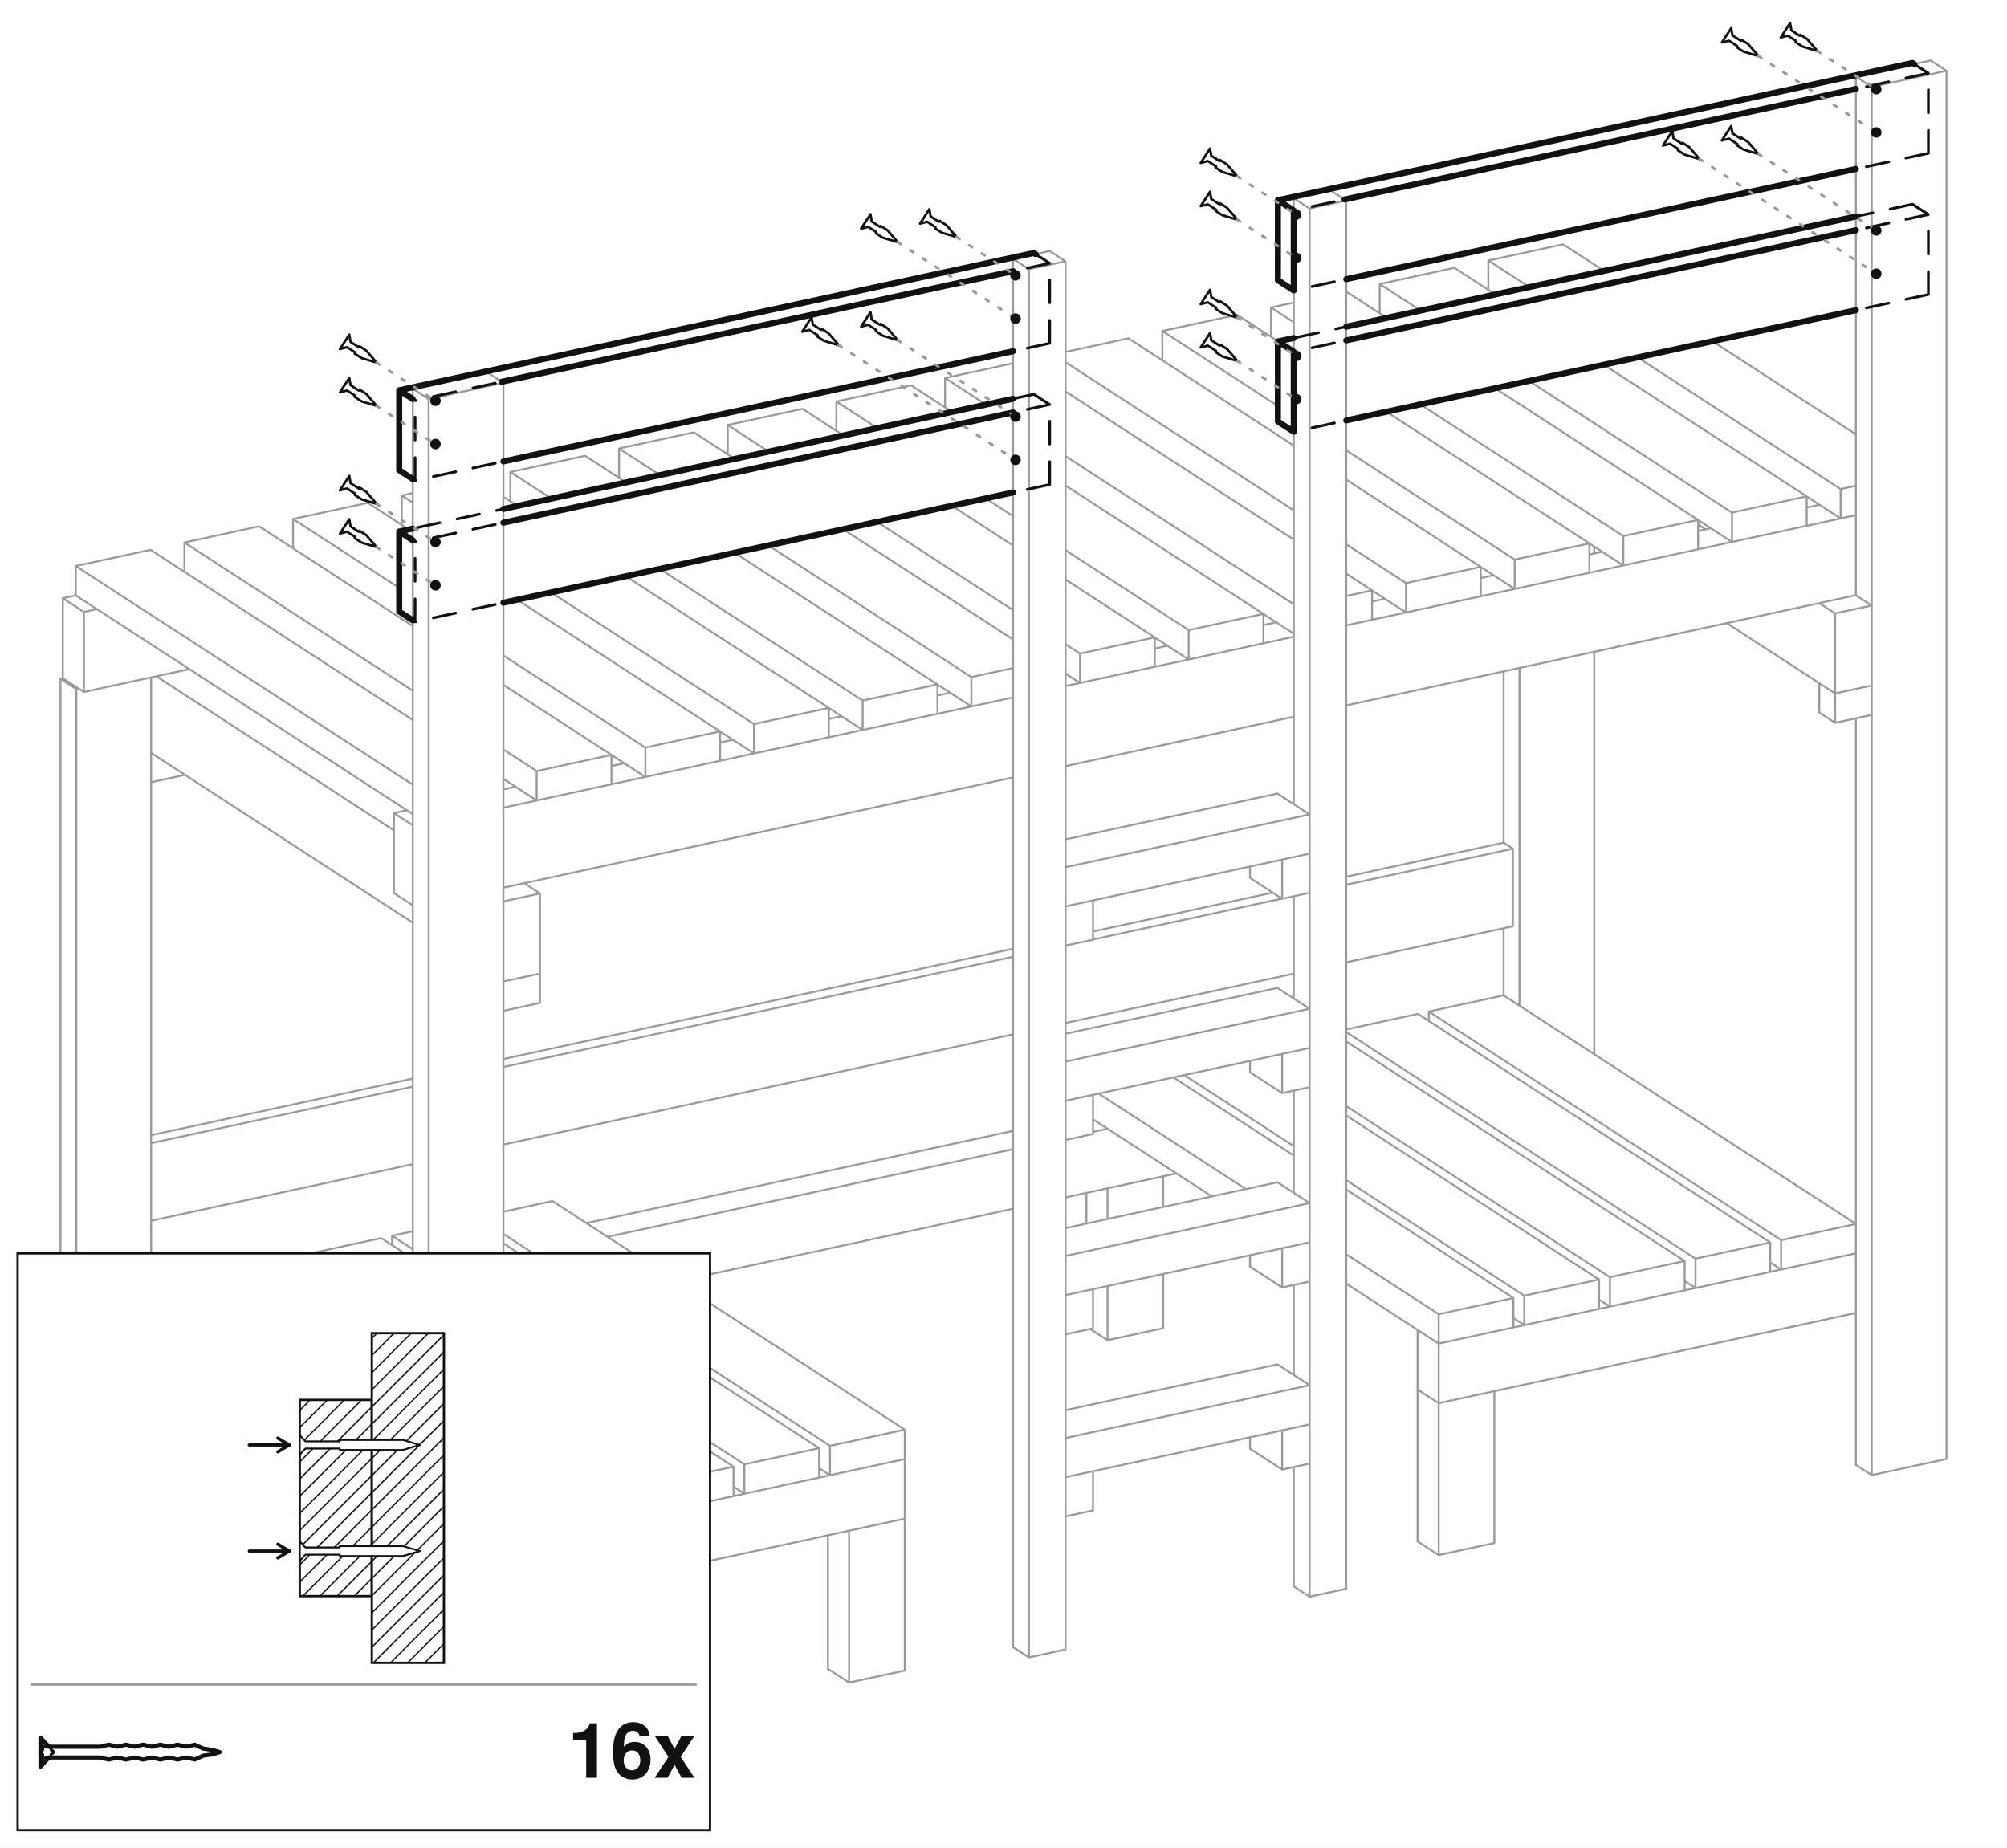
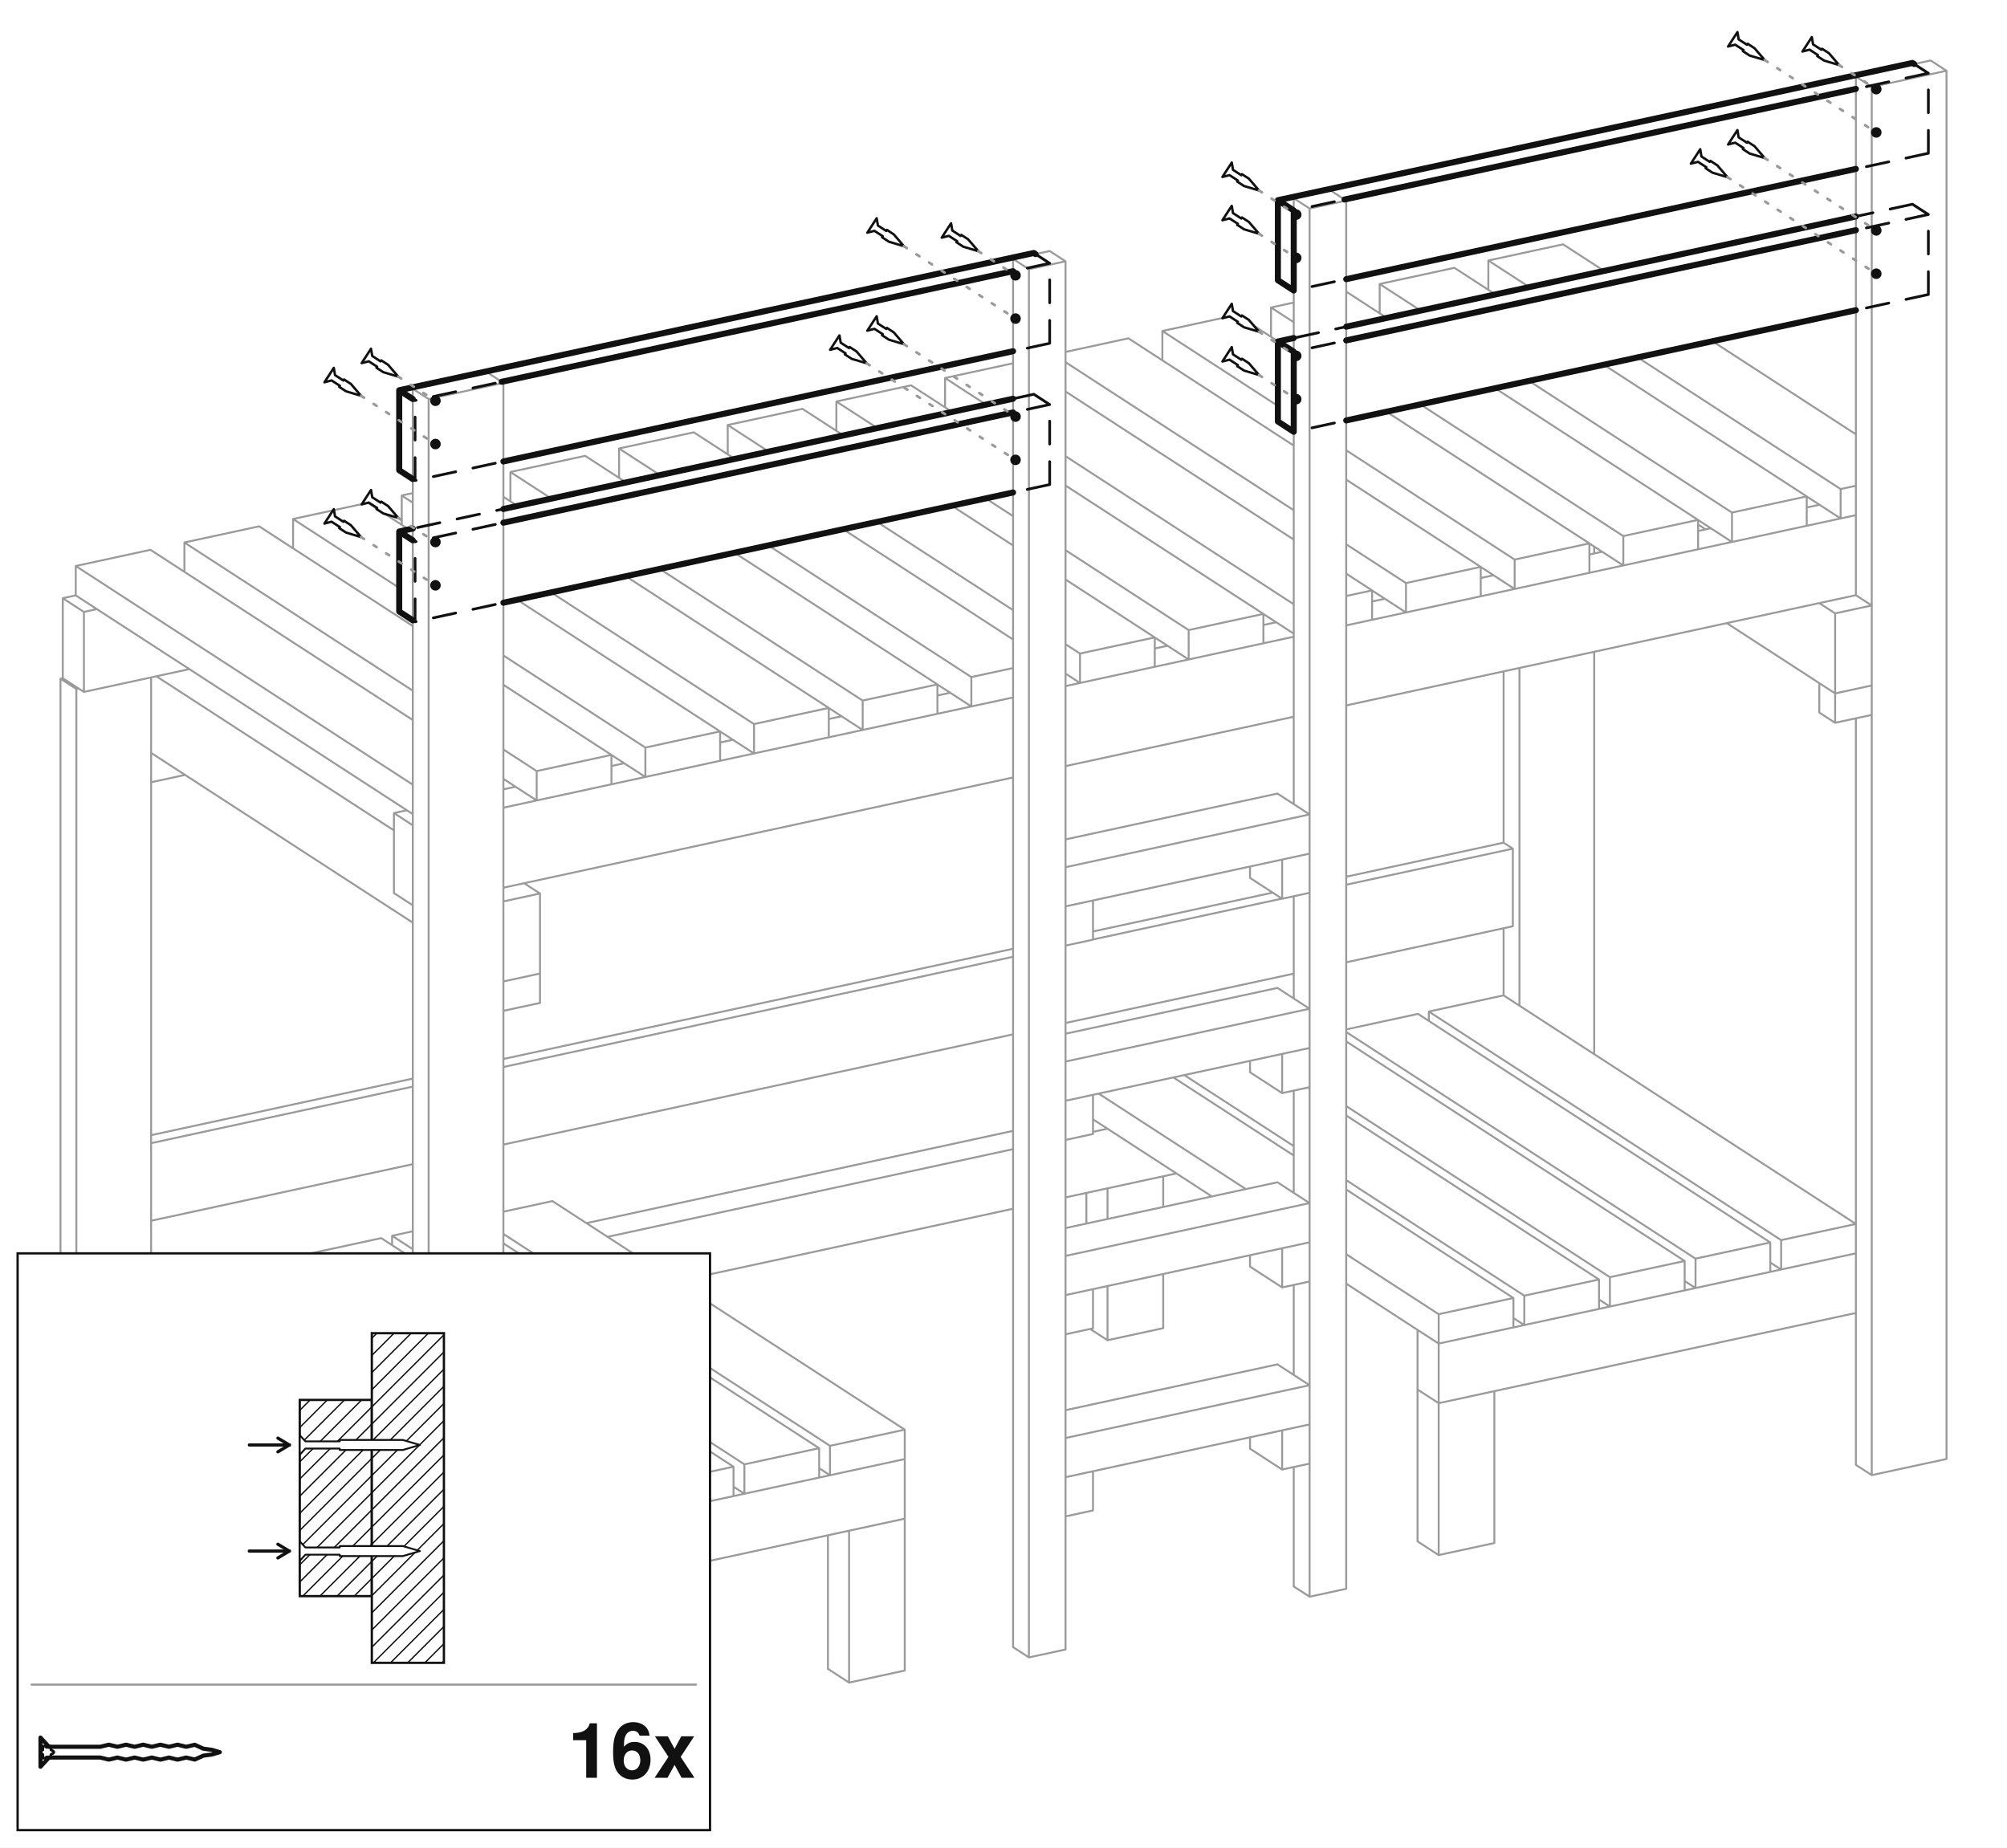
<svg xmlns="http://www.w3.org/2000/svg" viewBox="-1139.38 -919.23 2278.77 2098">
  <rect x="-1139.38" y="-919.23" width="2278.77" height="2098" fill="#ffffff" />
  <path d="M-967.82,592.05 L-961.82,595.94 M-961.82,663.63 L-961.82,595.94 M-967.82,659.73 L-961.82,663.63 M10.87,364.81 L-473.53,469.57 M196.35,413.14 L70.44,440.37 M10.87,453.25 L-371.29,535.91 M-883.59,646.71 L-961.82,663.63 M118.11,362.37 L101.61,365.94 M10.87,385.57 L-449.53,485.14 M-920.26,688.01 L-920.26,654.64 M-967.82,659.73 L-961.82,663.63 M-961.82,697 L-961.82,663.63 M-967.82,693.11 L-961.82,697 M-920.26,688.01 L-961.82,697 M-920.26,654.64 L-961.82,663.63 M670.7,277.72 L670.7,-179.16 M670.7,-290.79 L670.7,-298.63 M567.82,210.97 L567.82,134.75 M567.82,37.59 L567.82,-156.92 M585.82,222.65 L585.82,-160.81 M-967.82,832.19 L-967.82,-150.07 M-1070.7,838.87 L-1070.7,-148.58 M-1070.7,-148.58 L-1052.7,-136.91 M-1052.7,850.55 L-1052.7,-136.91 M-1070.7,838.87 L-1052.7,850.55 M-1068.1,-149.15 L-1070.7,-148.58 M-967.82,832.19 L-1052.7,850.55 M-1050.1,-137.47 L-1052.7,-136.91 M567.82,37.59 L578.32,44.4 M578.32,132.48 L578.32,44.4 M567.82,37.59 L389.13,76.23 M305.65,94.29 L101.61,138.42 M10.87,158.04 L-567.82,283.2 M-670.7,305.45 L-967.82,369.71 M578.32,132.48 L389.13,173.4 M329.56,186.28 L70.44,242.33 M10.87,255.21 L-567.82,380.37 M-670.7,402.62 L-967.82,466.88 M578.32,44.4 L389.13,85.32 M316.15,101.1 L101.61,147.5 M10.87,167.13 L-567.82,292.29 M-670.7,314.54 L-967.82,378.8 M-1068.1,-149.15 L-1068.1,-240.01 M-1068.1,-240.01 L-1044.1,-224.44 M-1044.1,-133.57 L-1044.1,-224.44 M-1068.1,-149.15 L-1044.1,-133.57 M-1053.37,-243.19 L-1068.1,-240.01 M-924.34,-159.47 L-1044.1,-133.57 M-1029.37,-227.62 L-1044.1,-224.44 M-688.7,958.77 L-688.7,914.27 M-688.7,914.27 L-670.7,925.94 M-670.7,970.45 L-670.7,925.94 M-688.7,958.77 L-670.7,970.45 M-686.1,913.7 L-688.7,914.27 M1052.7,-850.55 L1070.7,-838.87 M1070.7,737.35 L1070.7,-838.87 M967.82,744.02 L967.82,-103.61 M967.82,-243.43 L967.82,-832.19 M967.82,-832.19 L985.82,-820.51 M985.82,755.7 L985.82,-820.51 M967.82,744.02 L985.82,755.7 M1052.7,-850.55 L967.82,-832.19 M1070.7,737.35 L985.82,755.7 M1070.7,-838.87 L985.82,-820.51 M-585.82,-496.17 L-567.82,-484.49 M-567.82,1091.72 L-567.82,-484.49 M-670.7,1098.4 L-670.7,-477.81 M-670.7,-477.81 L-652.7,-466.13 M-652.7,1110.08 L-652.7,-466.13 M-670.7,1098.4 L-652.7,1110.08 M-585.82,-496.17 L-670.7,-477.81 M-567.82,1091.72 L-652.7,1110.08 M-567.82,-484.49 L-652.7,-466.13 M985.82,-107.51 L985.82,-140.88 M926.26,-110.19 L926.26,-143.57 M926.26,-143.57 L944.26,-131.89 M944.26,-98.52 L944.26,-131.89 M926.26,-110.19 L944.26,-98.52 M985.82,-107.51 L944.26,-98.52 M985.82,-140.88 L944.26,-131.89 M-967.82,-31.02 L-967.82,-64.4 M-929.24,-39.36 L-967.82,-31.02 M-526.26,219.53 L-526.26,186.15 M-567.82,228.52 L-567.82,195.14 M-526.26,219.53 L-567.82,228.52 M-526.26,186.15 L-567.82,195.14 M967.82,-243.43 L985.82,-231.75 M985.82,-140.88 L985.82,-231.75 M788.62,-323.74 L797.22,-318.16 M926.26,-234.44 L944.26,-222.76 M944.26,-131.89 L944.26,-222.76 M821.22,-211.72 L944.26,-131.89 M985.82,-140.88 L944.26,-131.89 M985.82,-231.75 L944.26,-222.76 M-544.26,83.6 L-526.26,95.28 M-526.26,186.15 L-526.26,95.28 M-961.82,-151.37 L-692.1,23.64 M-567.82,195.14 L-567.82,104.27 M-967.82,-64.4 L-670.7,128.39 M-526.26,186.15 L-567.82,195.14 M-526.26,95.28 L-567.82,104.27 M-692.1,94.82 L-692.1,3.95 M-692.1,3.95 L-670.7,17.84 M-692.1,94.82 L-670.7,108.7 M926.5,-346.12 L912,-342.98 M803.13,-319.43 L788.62,-316.3 M679.75,-292.75 L665.25,-289.61 M556.38,-266.07 L541.87,-262.93 M433,-239.38 L418.5,-236.25 M309.63,-212.7 L295.12,-209.56 M186.25,-186.02 L171.75,-182.88 M-60.5,-132.65 L-75,-129.51 M-183.87,-105.97 L-198.38,-102.83 M-307.25,-79.28 L-321.75,-76.15 M-430.62,-52.6 L-445.13,-49.46 M-554,-25.92 L-567.82,-22.93 M-677.37,0.77 L-692.1,3.95 M967.82,-243.43 L389.13,-118.27 M329.56,-105.39 L70.44,-49.34 M10.87,-36.46 L-567.82,88.7 M967.82,-334.29 L389.13,-209.13 M329.56,-196.25 L70.44,-140.21 M10.87,-127.32 L-567.82,-2.16 M470.11,658.45 L470.11,590.77 M470.11,590.77 L494.11,606.34 M494.11,674.02 L494.11,606.34 M470.11,658.45 L494.11,674.02 M967.82,571.57 L494.11,674.02 M967.82,503.88 L494.11,606.34 M-112.11,805.13 L-112.11,737.45 M-692.1,909.81 L-692.1,842.13 M-692.1,842.13 L-670.7,856.01 M-692.1,909.81 L-670.7,923.7 M-670.7,837.5 L-692.1,842.13 M-112.11,805.13 L-567.82,903.7 M-112.11,737.45 L-567.82,836.01 M181.33,588.84 L181.33,527.3 M181.33,451.22 L181.33,416.39 M94.11,470.08 L94.11,435.25 M118.11,602.52 L118.11,540.97 M118.11,464.89 L118.11,430.06 M98.42,589.74 L118.11,602.52 M181.33,588.84 L118.11,602.52 M181.33,416.39 L118.11,430.06 M557.33,832.8 L557.33,660.35 M470.11,830.91 L470.11,658.45 M470.11,658.45 L494.11,674.02 M494.11,846.48 L494.11,674.02 M470.11,830.91 L494.11,846.48 M557.33,832.8 L494.11,846.48 M557.33,660.35 L494.11,674.02 M-112.11,977.59 L-112.11,805.13 M-199.33,975.69 L-199.33,824 M-175.33,991.26 L-175.33,818.81 M-199.33,975.69 L-175.33,991.26 M-112.11,977.59 L-175.33,991.26 M-112.11,805.13 L-175.33,818.81 M311.06,629.92 L347.56,653.6 M347.56,698.11 L347.56,653.6 M70.44,758.05 L70.44,713.54 M311.06,629.92 L70.44,681.96 M347.56,698.11 L70.44,758.05 M347.56,653.6 L70.44,713.54 M311.06,423.16 L347.56,446.84 M347.56,491.35 L347.56,446.84 M70.44,551.28 L70.44,506.78 M311.06,423.16 L70.44,475.2 M347.56,491.35 L70.44,551.28 M347.56,446.84 L70.44,506.78 M311.06,202.49 L347.56,226.17 M347.56,270.68 L347.56,226.17 M70.44,330.61 L70.44,286.11 M311.06,202.49 L70.44,254.53 M347.56,270.68 L70.44,330.61 M347.56,226.17 L70.44,286.11 M311.06,-18.18 L347.56,5.5 M347.56,50.01 L347.56,5.5 M70.44,109.94 L70.44,65.44 M311.06,-18.18 L70.44,33.86 M347.56,50.01 L70.44,109.94 M347.56,5.5 L70.44,65.44 M371.13,-703.14 L389.13,-691.46 M389.13,884.75 L389.13,-691.46 M329.56,882.07 L329.56,746.51 M329.56,641.93 L329.56,539.74 M329.56,435.16 L329.56,319.08 M329.56,214.49 L329.56,98.41 M329.56,-6.18 L329.56,-694.15 M329.56,-694.15 L347.56,-682.47 M347.56,893.74 L347.56,-682.47 M329.56,882.07 L347.56,893.74 M371.13,-703.14 L329.56,-694.15 M389.13,884.75 L347.56,893.74 M389.13,-691.46 L347.56,-682.47 M52.44,-634.21 L70.44,-622.53 M70.44,953.68 L70.44,-622.53 M10.87,950.99 L10.87,-625.22 M10.87,-625.22 L28.87,-613.54 M28.87,962.67 L28.87,-613.54 M10.87,950.99 L28.87,962.67 M52.44,-634.21 L10.87,-625.22 M70.44,953.68 L28.87,962.67 M70.44,-622.53 L28.87,-613.54 M347.56,742.61 L347.56,698.11 M279.89,725.67 L279.89,712.75 M316.39,749.36 L316.39,704.85 M279.89,725.67 L316.39,749.36 M347.56,742.61 L316.39,749.36 M347.56,698.11 L316.39,704.85 M347.56,535.85 L347.56,491.35 M279.89,518.91 L279.89,505.98 M316.39,542.59 L316.39,498.09 M279.89,518.91 L316.39,542.59 M347.56,535.85 L316.39,542.59 M347.56,491.35 L316.39,498.09 M347.56,315.18 L347.56,270.68 M279.89,298.24 L279.89,285.31 M316.39,321.93 L316.39,277.42 M279.89,298.24 L316.39,321.93 M347.56,315.18 L316.39,321.93 M347.56,270.68 L316.39,277.42 M347.56,94.51 L347.56,50.01 M279.89,77.57 L279.89,64.64 M316.39,101.26 L316.39,56.75 M279.89,77.57 L316.39,101.26 M347.56,94.51 L316.39,101.26 M347.56,50.01 L316.39,56.75 M101.61,795.81 L101.61,751.3 M70.44,802.55 L70.44,758.05 M101.61,795.81 L70.44,802.55 M101.61,751.3 L70.44,758.05 M101.61,589.05 L101.61,544.54 M70.44,595.79 L70.44,551.28 M101.61,589.05 L70.44,595.79 M101.61,544.54 L70.44,551.28 M101.61,368.38 L101.61,323.87 M70.44,375.12 L70.44,330.61 M101.61,368.38 L70.44,375.12 M101.61,323.87 L70.44,330.61 M101.61,147.71 L101.61,103.2 M70.44,154.45 L70.44,109.94 M101.61,147.71 L70.44,154.45 M101.61,103.2 L70.44,109.94 M567.82,210.97 L967.82,470.5 M967.82,503.88 L967.82,470.5 M482.95,240 L482.95,229.32 M482.95,229.32 L882.95,488.86 M882.95,522.24 L882.95,488.86 M870.61,514.23 L882.95,522.24 M567.82,210.97 L482.95,229.32 M967.82,503.88 L882.95,522.24 M967.82,470.5 L882.95,488.86 M470.61,231.99 L870.61,491.53 M870.61,524.91 L870.61,491.53 M389.13,252.55 L785.74,509.88 M785.74,543.26 L785.74,509.88 M773.4,535.26 L785.74,543.26 M470.61,231.99 L389.13,249.62 M870.61,524.91 L785.74,543.26 M870.61,491.53 L785.74,509.88 M389.13,263.23 L773.4,512.55 M773.4,545.93 L773.4,512.55 M389.13,336.65 L688.53,530.91 M688.53,564.29 L688.53,530.91 M676.19,556.28 L688.53,564.29 M773.4,545.93 L688.53,564.29 M773.4,512.55 L688.53,530.91 M389.13,347.32 L676.19,533.58 M676.19,566.96 L676.19,533.58 M205.27,301.45 L329.56,382.1 M389.13,420.75 L591.32,551.93 M591.32,585.31 L591.32,551.93 M578.98,577.31 L591.32,585.31 M676.19,566.96 L591.32,585.31 M676.19,533.58 L591.32,551.93 M192.93,304.12 L329.56,392.77 M389.13,431.42 L578.98,554.6 M578.98,587.98 L578.98,554.6 M108.06,322.48 L275.19,430.92 M389.13,504.85 L494.11,572.96 M494.11,606.34 L494.11,572.96 M101.61,351.67 L236.61,439.26 M389.13,538.23 L494.11,606.34 M578.98,587.98 L494.11,606.34 M578.98,554.6 L494.11,572.96 M-900.95,528.64 L-670.7,678.04 M-567.82,744.78 L-500.95,788.17 M-500.95,821.55 L-500.95,788.17 M-967.82,558.67 L-670.7,751.46 M-967.82,592.05 L-670.7,784.84 M-900.95,528.64 L-967.82,543.1 M-500.95,821.55 L-567.82,836.01 M-500.95,788.17 L-567.82,802.63 M-803.74,507.61 L-670.7,593.94 M-567.82,660.68 L-403.74,767.15 M-403.74,800.52 L-403.74,767.15 M-888.61,536.64 L-888.61,525.97 M-888.61,525.97 L-670.7,667.36 M-567.82,734.11 L-488.61,785.5 M-488.61,818.88 L-488.61,785.5 M-500.95,810.87 L-488.61,818.88 M-803.74,507.61 L-888.61,525.97 M-403.74,800.52 L-488.61,818.88 M-403.74,767.15 L-488.61,785.5 M-706.53,486.59 L-670.7,509.84 M-567.82,576.58 L-306.53,746.12 M-306.53,779.5 L-306.53,746.12 M-791.4,515.62 L-791.4,504.94 M-791.4,504.94 L-670.7,583.26 M-567.82,650.01 L-391.4,764.48 M-391.4,797.86 L-391.4,764.48 M-403.74,789.85 L-391.4,797.86 M-706.53,486.59 L-791.4,504.94 M-306.53,779.5 L-391.4,797.86 M-306.53,746.12 L-391.4,764.48 M-567.82,492.48 L-209.32,725.1 M-209.32,758.47 L-209.32,725.1 M-694.19,494.59 L-694.19,483.92 M-694.19,483.92 L-670.7,499.16 M-567.82,565.91 L-294.19,743.45 M-294.19,776.83 L-294.19,743.45 M-306.53,768.82 L-294.19,776.83 M-670.7,478.84 L-694.19,483.92 M-209.32,758.47 L-294.19,776.83 M-209.32,725.1 L-294.19,743.45 M-512.11,444.54 L-112.11,704.07 M-112.11,737.45 L-112.11,704.07 M-567.82,481.81 L-196.98,722.43 M-196.98,755.81 L-196.98,722.43 M-209.32,747.8 L-196.98,755.81 M-512.11,444.54 L-567.82,456.59 M-112.11,737.45 L-196.98,755.81 M-112.11,704.07 L-196.98,722.43 M635.37,-641.81 L681.92,-611.62 M804.95,-531.79 L967.82,-426.11 M550.5,-590.15 L550.5,-623.46 M550.5,-623.46 L597.05,-593.26 M720.08,-513.43 L950.5,-363.92 M950.5,-330.55 L950.5,-363.92 M912,-355.53 L950.5,-330.55 M635.37,-641.81 L550.5,-623.46 M967.82,-334.29 L950.5,-330.55 M967.82,-367.67 L950.5,-363.92 M-475,-401.66 L-428.46,-371.46 M-305.43,-291.64 L-75,-142.13 M-75,-108.75 L-75,-142.13 M-559.87,-350 L-559.87,-383.31 M-559.87,-383.31 L-513.33,-353.11 M-390.3,-273.28 L-159.87,-123.77 M-159.87,-90.39 L-159.87,-123.77 M-198.38,-115.38 L-159.87,-90.39 M-475,-401.66 L-559.87,-383.31 M-75,-108.75 L-159.87,-90.39 M-75,-142.13 L-159.87,-123.77 M-567.82,-355.16 L-551.83,-344.78 M-428.8,-264.95 L-198.38,-115.44 M-198.38,-82.07 L-198.38,-115.44 M-683.25,-323.31 L-683.25,-356.62 M-683.25,-356.62 L-670.7,-348.48 M-513.67,-246.6 L-283.25,-97.09 M-283.25,-63.71 L-283.25,-97.09 M-321.75,-88.69 L-283.25,-63.71 M-670.7,-359.34 L-683.25,-356.62 M-198.38,-82.07 L-283.25,-63.71 M-198.38,-115.44 L-283.25,-97.09 M-721.75,-348.3 L-675.21,-318.1 M-552.18,-238.27 L-321.75,-88.76 M-321.75,-55.38 L-321.75,-88.76 M-806.62,-296.63 L-806.62,-329.94 M-806.62,-329.94 L-686.1,-251.74 M-567.82,-175 L-406.62,-70.41 M-406.62,-37.03 L-406.62,-70.41 M-445.13,-62.01 L-406.62,-37.03 M-721.75,-348.3 L-806.62,-329.94 M-321.75,-55.38 L-406.62,-37.03 M-321.75,-88.76 L-406.62,-70.41 M-845.13,-321.61 L-670.7,-208.43 M-567.82,-141.69 L-445.13,-62.08 M-445.13,-28.7 L-445.13,-62.08 M-930,-269.95 L-930,-303.26 M-930,-303.26 L-670.7,-135.01 M-567.82,-68.26 L-530,-43.72 M-530,-10.34 L-530,-43.72 M-567.82,-34.89 L-530,-10.34 M-845.13,-321.61 L-930,-303.26 M-445.13,-28.7 L-530,-10.34 M-445.13,-62.08 L-530,-43.72 M-968.5,-294.93 L-670.7,-101.7 M-1053.37,-243.19 L-1053.37,-276.57 M-1053.37,-276.57 L-670.7,-28.28 M-1053.37,-243.19 L-670.7,5.1 M-968.5,-294.93 L-1053.37,-276.57 M512,-615.13 L558.54,-584.93 M681.57,-505.1 L912,-355.6 M912,-322.22 L912,-355.6 M427.13,-563.46 L427.13,-596.78 M427.13,-596.78 L473.67,-566.58 M596.7,-486.75 L827.13,-337.24 M827.13,-303.86 L827.13,-337.24 M788.62,-328.85 L827.13,-303.86 M512,-615.13 L427.13,-596.78 M912,-322.22 L827.13,-303.86 M912,-355.6 L827.13,-337.24 M389.13,-588.12 L435.17,-558.25 M558.2,-478.42 L788.62,-328.91 M788.62,-295.53 L788.62,-328.91 M303.75,-536.78 L303.75,-570.09 M303.75,-570.09 L329.56,-553.35 M473.33,-460.07 L703.75,-310.56 M703.75,-277.18 L703.75,-310.56 M665.25,-302.16 L703.75,-277.18 M329.56,-575.67 L303.75,-570.09 M788.62,-295.53 L703.75,-277.18 M788.62,-328.91 L703.75,-310.56 M265.25,-561.76 L311.79,-531.56 M434.82,-451.74 L665.25,-302.23 M665.25,-268.85 L665.25,-302.23 M180.38,-510.1 L180.38,-543.41 M180.38,-543.41 L311.56,-458.29 M389.13,-407.96 L580.38,-283.87 M580.38,-250.49 L580.38,-283.87 M541.87,-275.48 L580.38,-250.49 M265.25,-561.76 L180.38,-543.41 M665.25,-268.85 L580.38,-250.49 M665.25,-302.23 L580.38,-283.87 M141.87,-535.08 L329.56,-413.3 M389.13,-374.65 L541.87,-275.55 M541.87,-242.17 L541.87,-275.55 M70.44,-508.01 L329.56,-339.88 M389.13,-301.23 L457,-257.19 M457,-223.81 L457,-257.19 M418.5,-248.79 L457,-223.81 M141.87,-535.08 L70.44,-519.63 M541.87,-242.17 L457,-223.81 M541.87,-275.55 L457,-257.19 M70.44,-474.7 L329.56,-306.57 M389.13,-267.92 L418.5,-248.86 M418.5,-215.48 L418.5,-248.86 M-66.37,-456.73 L-66.37,-490.04 M-66.37,-490.04 L-19.83,-459.84 M70.44,-401.28 L329.56,-233.14 M295.12,-222.11 L329.56,-199.76 M10.87,-506.75 L-66.37,-490.04 M418.5,-215.48 L389.13,-209.13 M418.5,-248.86 L389.13,-242.51 M-104.88,-481.71 L-58.33,-451.51 M70.44,-367.96 L295.12,-222.18 M295.12,-188.8 L295.12,-222.18 M-189.75,-430.05 L-189.75,-463.36 M-189.75,-463.36 L-143.2,-433.16 M-20.17,-353.33 L10.87,-333.19 M70.44,-294.54 L210.25,-203.82 M210.25,-170.44 L210.25,-203.82 M171.75,-195.43 L210.25,-170.44 M-104.88,-481.71 L-189.75,-463.36 M295.12,-188.8 L210.25,-170.44 M295.12,-222.18 L210.25,-203.82 M-228.25,-455.03 L-181.71,-424.83 M-58.68,-345 L10.87,-299.88 M70.44,-261.23 L171.75,-195.5 M171.75,-162.12 L171.75,-195.5 M-313.12,-403.36 L-313.12,-436.67 M-313.12,-436.67 L-266.58,-406.48 M-143.55,-326.65 L10.87,-226.46 M70.44,-187.81 L86.88,-177.14 M86.88,-143.76 L86.88,-177.14 M70.44,-154.43 L86.88,-143.76 M-228.25,-455.03 L-313.12,-436.67 M171.75,-162.12 L86.88,-143.76 M171.75,-195.5 L86.88,-177.14 M-351.63,-428.35 L-305.08,-398.15 M-182.05,-318.32 L10.87,-193.15 M-436.5,-376.68 L-436.5,-409.99 M-436.5,-409.99 L-389.95,-379.79 M-266.92,-299.96 L-36.5,-150.46 M-36.5,-117.08 L-36.5,-150.46 M-75,-142.06 L-36.5,-117.08 M-351.63,-428.35 L-436.5,-409.99 M10.87,-127.32 L-36.5,-117.08 M10.87,-160.7 L-36.5,-150.46" fill="none" stroke="#9a9a9a" stroke-width="2.2" stroke-linecap="round" stroke-linejoin="round" />
  <path d="M1032.1,-687.35 L1050.1,-675.67 M1050.1,-584.81 L1050.1,-675.67 M311.56,-440.65 L311.56,-531.52 M311.56,-531.52 L329.56,-519.84 M329.56,-428.97 L329.56,-519.84 M311.56,-440.65 L329.56,-428.97 M1032.1,-687.35 L311.56,-531.52 M1050.1,-584.81 L329.56,-428.97 M1050.1,-675.67 L329.56,-519.84 M1032.1,-847.75 L1050.1,-836.08 M1050.1,-745.21 L1050.1,-836.08 M311.56,-601.05 L311.56,-691.92 M311.56,-691.92 L329.56,-680.24 M329.56,-589.38 L329.56,-680.24 M311.56,-601.05 L329.56,-589.38 M1032.1,-847.75 L311.56,-691.92 M1050.1,-745.21 L329.56,-589.38 M1050.1,-836.08 L329.56,-680.24 M34.44,-471.58 L52.44,-459.9 M52.44,-369.04 L52.44,-459.9 M-686.1,-224.88 L-686.1,-315.74 M-686.1,-315.74 L-668.1,-304.06 M-668.1,-213.2 L-668.1,-304.06 M-686.1,-224.88 L-668.1,-213.2 M34.44,-471.58 L-686.1,-315.74 M52.44,-369.04 L-668.1,-213.2 M52.44,-459.9 L-668.1,-304.06 M34.44,-631.98 L52.44,-620.3 M52.44,-529.44 L52.44,-620.3 M-686.1,-385.28 L-686.1,-476.14 M-686.1,-476.14 L-668.1,-464.47 M-668.1,-373.6 L-668.1,-464.47 M-686.1,-385.28 L-668.1,-373.6 M34.44,-631.98 L-686.1,-476.14 M52.44,-529.44 L-668.1,-373.6 M52.44,-620.3 L-668.1,-464.47" fill="none" stroke="#111111" stroke-width="3.09" stroke-linecap="round" stroke-linejoin="round" stroke-dasharray="26 20" />
  <path d="M311.56,-440.65 L311.56,-531.52 M311.56,-531.52 L329.56,-519.84 M329.56,-428.97 L329.56,-519.84 M311.56,-440.65 L329.56,-428.97 M967.82,-673.45 L389.13,-548.29 M329.56,-535.41 L311.56,-531.52 M967.82,-567.01 L389.13,-441.86 M967.82,-657.88 L389.13,-532.72 M1032.1,-847.75 L1034.02,-846.51 M311.56,-601.05 L311.56,-691.92 M311.56,-691.92 L329.56,-680.24 M329.56,-589.38 L329.56,-680.24 M311.56,-601.05 L329.56,-589.38 M1032.1,-847.75 L311.56,-691.92 M967.82,-727.42 L389.13,-602.26 M967.82,-818.28 L387.21,-692.71 M-686.1,-224.88 L-686.1,-315.74 M-686.1,-315.74 L-670.7,-305.75 M-686.1,-224.88 L-670.7,-214.88 M10.87,-466.48 L-567.82,-341.32 M-670.7,-319.07 L-686.1,-315.74 M10.87,-360.04 L-567.82,-234.89 M10.87,-450.91 L-567.82,-325.75 M34.44,-631.98 L36.36,-630.73 M-686.1,-385.28 L-686.1,-476.14 M-686.1,-476.14 L-670.7,-466.15 M-686.1,-385.28 L-670.7,-375.29 M34.44,-631.98 L-686.1,-476.14 M10.87,-520.45 L-567.82,-395.29 M10.87,-611.31 L-569.75,-485.74" fill="none" stroke="#111111" stroke-width="6.87" stroke-linecap="round" stroke-linejoin="round" />
  <rect x="-1119.38" y="503.89" width="786.17" height="654.88" rx="0" fill="#ffffff" stroke="#111111" stroke-width="2.61" />
  <rect x="-799.04" y="670.29" width="81.84" height="222.78" rx="0" fill="#ffffff" stroke="#111111" stroke-width="2.61" />
  <path d="M-799.04,682.13 L-787.2,670.29 M-799.04,701.62 L-767.71,670.29 M-799.04,721.1 L-748.23,670.29 M-799.04,740.59 L-728.74,670.29 M-799.04,760.07 L-717.2,678.23 M-799.04,779.56 L-717.2,697.72 M-799.04,799.04 L-717.2,717.2 M-799.04,818.53 L-717.2,736.69 M-799.04,838.01 L-717.2,756.17 M-799.04,857.5 L-717.2,775.66 M-799.04,876.98 L-717.2,795.14 M-795.64,893.07 L-717.2,814.63 M-776.16,893.07 L-717.2,834.11 M-756.67,893.07 L-717.2,853.6 M-737.19,893.07 L-717.2,873.08 M-717.7,893.07 L-717.2,892.57" fill="none" stroke="#111111" stroke-width="1.51" />
  <rect x="-717.2" y="594.54" width="81.84" height="374.27" rx="0" fill="#ffffff" stroke="#111111" stroke-width="2.61" />
  <path d="M-717.2,600.29 L-711.45,594.54 M-717.2,619.78 L-691.97,594.54 M-717.2,639.26 L-672.48,594.54 M-717.2,658.75 L-653,594.54 M-717.2,678.23 L-635.37,596.4 M-717.2,697.72 L-635.37,615.88 M-717.2,717.2 L-635.37,635.37 M-717.2,736.69 L-635.37,654.85 M-717.2,756.17 L-635.37,674.34 M-717.2,775.66 L-635.37,693.82 M-717.2,795.14 L-635.37,713.31 M-717.2,814.63 L-635.37,732.79 M-717.2,834.11 L-635.37,752.28 M-717.2,853.6 L-635.37,771.76 M-717.2,873.08 L-635.37,791.25 M-717.2,892.57 L-635.37,810.73 M-717.2,912.05 L-635.37,830.22 M-717.2,931.54 L-635.37,849.7 M-717.2,951.03 L-635.37,869.19 M-715.51,968.81 L-635.37,888.67 M-696.02,968.81 L-635.37,908.16 M-676.54,968.81 L-635.37,927.64 M-657.05,968.81 L-635.37,947.13 M-637.57,968.81 L-635.37,966.61" fill="none" stroke="#111111" stroke-width="1.51" />
  <path d="M-799.04,853 L-792.61,846.01 L-753.62,846.01 L-753.62,847.6 L-681.97,847.6 L-662.64,841.92 L-681.97,836.24 L-753.62,836.24 L-753.62,837.83 L-792.61,837.83 L-799.04,830.84 Z" fill="#ffffff" stroke="#111111" stroke-width="2.09" stroke-linejoin="round" />
  <path d="M-856.33,841.92 L-810.92,841.92" fill="none" stroke="#111111" stroke-width="3.61" stroke-linecap="round" />
  <path d="M-810.92,841.92 L-823.87,834.13" fill="none" stroke="#111111" stroke-width="3.61" stroke-linecap="round" />
  <path d="M-810.92,841.92 L-823.87,849.71" fill="none" stroke="#111111" stroke-width="3.61" stroke-linecap="round" />
  <path d="M-799.04,732.52 L-792.61,725.53 L-753.62,725.53 L-753.62,727.12 L-681.97,727.12 L-662.64,721.44 L-681.97,715.75 L-753.62,715.75 L-753.62,717.35 L-792.61,717.35 L-799.04,710.36 Z" fill="#ffffff" stroke="#111111" stroke-width="2.09" stroke-linejoin="round" />
  <path d="M-856.33,721.44 L-810.92,721.44" fill="none" stroke="#111111" stroke-width="3.61" stroke-linecap="round" />
  <path d="M-810.92,721.44 L-823.87,713.64" fill="none" stroke="#111111" stroke-width="3.61" stroke-linecap="round" />
  <path d="M-810.92,721.44 L-823.87,729.23" fill="none" stroke="#111111" stroke-width="3.61" stroke-linecap="round" />
  <path d="M-1103.59,993.53 L-349.01,993.53" fill="none" stroke="#9a9a9a" stroke-width="2.4" stroke-linecap="round" />
  <svg x="-1103.59" y="1019.34" width="223.98" height="101.81" viewBox="0 0 264 120" preserveAspectRatio="xMidYMid meet">
    <g fill="none" stroke="#111" stroke-width="5.5" stroke-linecap="round" stroke-linejoin="round">
      <g transform="scale(4) translate(3 15)" stroke-width="1.38">
        <path d="M 0 -4.88 L 2.83 -1.8 L 19.98 -1.8 L 19.98 -1.8 L 22.86 -2.5 L 25.73 -1.8 L 28.61 -2.5 L 31.48 -1.8 L 34.36 -2.5 L 37.23 -1.8 L 40.11 -2.5 L 42.98 -1.8 L 45.86 -2.5 L 48.73 -1.8 L 51.61 -2.47 L 54.48 -1.17 L 57.36 -0.78 L 60 0 L 60 0 L 60 0 L 57.36 0.78 L 54.48 1.17 L 51.61 2.47 L 48.73 1.8 L 45.86 2.5 L 42.98 1.8 L 40.11 2.5 L 37.23 1.8 L 34.36 2.5 L 31.48 1.8 L 28.61 2.5 L 25.73 1.8 L 22.86 2.5 L 19.98 1.8 L 19.98 1.8 L 2.83 1.8 L 0 4.88 Z" />
        <path d="M 4.49 0 L 4.26 0.37 L 3.8 0.6 L 3.5 0.78 L 3.49 1.13 L 3.53 1.64 L 3.32 2.03 L 2.88 2.02 L 2.45 1.73 L 2.15 1.56 L 1.85 1.73 L 1.42 2.02 L 0.98 2.03 L 0.77 1.64 L 0.81 1.13 L 0.8 0.78 L 0.5 0.6 L 0.04 0.37 L -0.19 0 L 0.04 -0.37 L 0.5 -0.6 L 0.8 -0.78 L 0.81 -1.13 L 0.77 -1.64 L 0.98 -2.03 L 1.42 -2.02 L 1.85 -1.73 L 2.15 -1.56 L 2.45 -1.73 L 2.88 -2.02 L 3.32 -2.03 L 3.53 -1.64 L 3.49 -1.13 L 3.5 -0.78 L 3.8 -0.6 L 4.26 -0.37 Z" stroke-width="0.88" />
      </g>
    </g>
  </svg>
  <text x="-349.01" y="1099.34" font-family="Helvetica, Arial, sans-serif" font-size="87.27" font-weight="bold" text-anchor="end" fill="#111111">16x</text>
-   <path d="M882.53,-876.72 L890.63,-878.8 L900.08,-872.67 L899.31,-871.5 L907.1,-866.45 L924.08,-861.39 L912.54,-874.84 L904.76,-879.89 L904,-878.71 L894.55,-884.84 L893.15,-893.08 Z" fill="#ffffff" stroke="#111111" stroke-width="2.75" stroke-linejoin="round" />
-   <path d="M924.08,-861.39 L990.96,-818" fill="none" stroke="#9a9a9a" stroke-width="3.02" stroke-linecap="round" stroke-dasharray="4 13" />
+   <path d="M907.17,-860.74 L915.27,-862.82 L924.72,-856.69 L923.95,-855.51 L931.74,-850.46 L948.72,-845.4 L937.18,-858.85 L929.4,-863.9 L928.64,-862.73 L919.19,-868.86 L917.79,-877.1 Z" fill="#ffffff" stroke="#111111" stroke-width="2.75" stroke-linejoin="round" />
+   <path d="M948.72,-845.4 L990.96,-818" fill="none" stroke="#9a9a9a" stroke-width="3.02" stroke-linecap="round" stroke-dasharray="4 13" />
  <circle cx="990.96" cy="-818" r="5.98" fill="#111111" />
-   <path d="M815.65,-870.98 L823.75,-873.06 L833.2,-866.93 L832.43,-865.75 L840.22,-860.7 L857.2,-855.64 L845.66,-869.09 L837.88,-874.14 L837.12,-872.97 L827.67,-879.1 L826.27,-887.34 Z" fill="#ffffff" stroke="#111111" stroke-width="2.75" stroke-linejoin="round" />
-   <path d="M857.2,-855.64 L990.96,-768.86" fill="none" stroke="#9a9a9a" stroke-width="3.02" stroke-linecap="round" stroke-dasharray="4 13" />
+   <path d="M822.69,-866.41 L830.79,-868.49 L840.24,-862.36 L839.47,-861.18 L847.26,-856.13 L864.24,-851.08 L852.7,-864.52 L844.92,-869.57 L844.16,-868.4 L834.71,-874.53 L833.31,-882.77 Z" fill="#ffffff" stroke="#111111" stroke-width="2.75" stroke-linejoin="round" />
+   <path d="M864.24,-851.08 L990.96,-768.86" fill="none" stroke="#9a9a9a" stroke-width="3.02" stroke-linecap="round" stroke-dasharray="4 13" />
  <circle cx="990.96" cy="-768.86" r="5.98" fill="#111111" />
-   <path d="M223.92,-734.28 L232.02,-736.36 L241.46,-730.23 L240.7,-729.06 L248.49,-724 L265.47,-718.95 L253.93,-732.39 L246.15,-737.44 L245.38,-736.27 L235.93,-742.4 L234.54,-750.64 Z" fill="#ffffff" stroke="#111111" stroke-width="2.75" stroke-linejoin="round" />
-   <path d="M265.47,-718.95 L332.35,-675.55" fill="none" stroke="#9a9a9a" stroke-width="3.02" stroke-linecap="round" stroke-dasharray="4 13" />
+   <path d="M248.56,-718.29 L256.66,-720.37 L266.1,-714.24 L265.34,-713.07 L273.13,-708.02 L290.11,-702.96 L278.57,-716.41 L270.78,-721.46 L270.02,-720.28 L260.57,-726.41 L259.18,-734.65 Z" fill="#ffffff" stroke="#111111" stroke-width="2.75" stroke-linejoin="round" />
+   <path d="M290.11,-702.96 L332.35,-675.55" fill="none" stroke="#9a9a9a" stroke-width="3.02" stroke-linecap="round" stroke-dasharray="4 13" />
  <circle cx="332.35" cy="-675.55" r="5.98" fill="#111111" />
-   <path d="M815.65,-759.72 L823.75,-761.8 L833.2,-755.67 L832.43,-754.49 L840.22,-749.44 L857.2,-744.38 L845.66,-757.83 L837.88,-762.88 L837.12,-761.71 L827.67,-767.84 L826.27,-776.07 Z" fill="#ffffff" stroke="#111111" stroke-width="2.75" stroke-linejoin="round" />
-   <path d="M857.2,-744.38 L990.96,-657.59" fill="none" stroke="#9a9a9a" stroke-width="3.02" stroke-linecap="round" stroke-dasharray="4 13" />
+   <path d="M822.69,-755.15 L830.79,-757.23 L840.24,-751.1 L839.47,-749.92 L847.26,-744.87 L864.24,-739.81 L852.7,-753.26 L844.92,-758.31 L844.16,-757.14 L834.71,-763.27 L833.31,-771.51 Z" fill="#ffffff" stroke="#111111" stroke-width="2.75" stroke-linejoin="round" />
+   <path d="M864.24,-739.81 L990.96,-657.59" fill="none" stroke="#9a9a9a" stroke-width="3.02" stroke-linecap="round" stroke-dasharray="4 13" />
  <circle cx="990.96" cy="-657.59" r="5.98" fill="#111111" />
-   <path d="M223.92,-685.14 L232.02,-687.22 L241.46,-681.09 L240.7,-679.91 L248.49,-674.86 L265.47,-669.81 L253.93,-683.25 L246.15,-688.3 L245.38,-687.13 L235.93,-693.26 L234.54,-701.5 Z" fill="#ffffff" stroke="#111111" stroke-width="2.75" stroke-linejoin="round" />
-   <path d="M265.47,-669.81 L332.35,-626.41" fill="none" stroke="#9a9a9a" stroke-width="3.02" stroke-linecap="round" stroke-dasharray="4 13" />
+   <path d="M248.56,-669.15 L256.66,-671.23 L266.1,-665.1 L265.34,-663.93 L273.13,-658.88 L290.11,-653.82 L278.57,-667.27 L270.78,-672.32 L270.02,-671.14 L260.57,-677.27 L259.18,-685.51 Z" fill="#ffffff" stroke="#111111" stroke-width="2.75" stroke-linejoin="round" />
+   <path d="M290.11,-653.82 L332.35,-626.41" fill="none" stroke="#9a9a9a" stroke-width="3.02" stroke-linecap="round" stroke-dasharray="4 13" />
  <circle cx="332.35" cy="-626.41" r="5.98" fill="#111111" />
-   <path d="M748.78,-753.97 L756.87,-756.05 L766.32,-749.92 L765.56,-748.74 L773.34,-743.69 L790.32,-738.63 L778.78,-752.08 L771,-757.13 L770.24,-755.96 L760.79,-762.09 L759.39,-770.33 Z" fill="#ffffff" stroke="#111111" stroke-width="2.75" stroke-linejoin="round" />
-   <path d="M790.32,-738.63 L990.96,-608.45" fill="none" stroke="#9a9a9a" stroke-width="3.02" stroke-linecap="round" stroke-dasharray="4 13" />
+   <path d="M780.45,-733.41 L788.55,-735.49 L798,-729.36 L797.23,-728.19 L805.02,-723.14 L822,-718.08 L810.46,-731.53 L802.68,-736.58 L801.92,-735.4 L792.47,-741.53 L791.07,-749.77 Z" fill="#ffffff" stroke="#111111" stroke-width="2.75" stroke-linejoin="round" />
+   <path d="M822,-718.08 L990.96,-608.45" fill="none" stroke="#9a9a9a" stroke-width="3.02" stroke-linecap="round" stroke-dasharray="4 13" />
  <circle cx="990.96" cy="-608.45" r="5.98" fill="#111111" />
-   <path d="M-94.78,-665.35 L-86.68,-667.43 L-77.23,-661.3 L-78,-660.13 L-70.21,-655.08 L-53.23,-650.02 L-64.77,-663.47 L-72.55,-668.52 L-73.31,-667.34 L-82.76,-673.47 L-84.16,-681.71 Z" fill="#ffffff" stroke="#111111" stroke-width="2.75" stroke-linejoin="round" />
-   <path d="M-53.23,-650.02 L13.65,-606.62" fill="none" stroke="#9a9a9a" stroke-width="3.02" stroke-linecap="round" stroke-dasharray="4 13" />
+   <path d="M-70.14,-649.37 L-62.04,-651.45 L-52.59,-645.31 L-53.36,-644.14 L-45.57,-639.09 L-28.59,-634.03 L-40.13,-647.48 L-47.91,-652.53 L-48.67,-651.35 L-58.12,-657.49 L-59.52,-665.72 Z" fill="#ffffff" stroke="#111111" stroke-width="2.75" stroke-linejoin="round" />
+   <path d="M-28.59,-634.03 L13.65,-606.62" fill="none" stroke="#9a9a9a" stroke-width="3.02" stroke-linecap="round" stroke-dasharray="4 13" />
  <circle cx="13.65" cy="-606.62" r="5.98" fill="#111111" />
-   <path d="M-161.65,-659.61 L-153.56,-661.69 L-144.11,-655.56 L-144.87,-654.38 L-137.09,-649.33 L-120.11,-644.27 L-131.65,-657.72 L-139.43,-662.77 L-140.19,-661.6 L-149.64,-667.73 L-151.04,-675.96 Z" fill="#ffffff" stroke="#111111" stroke-width="2.75" stroke-linejoin="round" />
-   <path d="M-120.11,-644.27 L13.65,-557.48" fill="none" stroke="#9a9a9a" stroke-width="3.02" stroke-linecap="round" stroke-dasharray="4 13" />
+   <path d="M-154.61,-655.04 L-146.52,-657.12 L-137.07,-650.99 L-137.84,-649.81 L-130.05,-644.76 L-113.07,-639.7 L-124.61,-653.15 L-132.39,-658.2 L-133.15,-657.03 L-142.6,-663.16 L-144,-671.4 Z" fill="#ffffff" stroke="#111111" stroke-width="2.75" stroke-linejoin="round" />
+   <path d="M-113.07,-639.7 L13.65,-557.48" fill="none" stroke="#9a9a9a" stroke-width="3.02" stroke-linecap="round" stroke-dasharray="4 13" />
  <circle cx="13.65" cy="-557.48" r="5.98" fill="#111111" />
-   <path d="M223.92,-573.88 L232.02,-575.96 L241.46,-569.83 L240.7,-568.65 L248.49,-563.6 L265.47,-558.54 L253.93,-571.99 L246.15,-577.04 L245.38,-575.87 L235.93,-582 L234.54,-590.24 Z" fill="#ffffff" stroke="#111111" stroke-width="2.75" stroke-linejoin="round" />
-   <path d="M265.47,-558.54 L332.35,-515.15" fill="none" stroke="#9a9a9a" stroke-width="3.02" stroke-linecap="round" stroke-dasharray="4 13" />
+   <path d="M248.56,-557.89 L256.66,-559.97 L266.1,-553.84 L265.34,-552.67 L273.13,-547.61 L290.11,-542.56 L278.57,-556 L270.78,-561.05 L270.02,-559.88 L260.57,-566.01 L259.18,-574.25 Z" fill="#ffffff" stroke="#111111" stroke-width="2.75" stroke-linejoin="round" />
+   <path d="M290.11,-542.56 L332.35,-515.15" fill="none" stroke="#9a9a9a" stroke-width="3.02" stroke-linecap="round" stroke-dasharray="4 13" />
  <circle cx="332.35" cy="-515.15" r="5.98" fill="#111111" />
-   <path d="M223.92,-524.74 L232.02,-526.82 L241.46,-520.69 L240.7,-519.51 L248.49,-514.46 L265.47,-509.4 L253.93,-522.85 L246.15,-527.9 L245.38,-526.73 L235.93,-532.86 L234.54,-541.1 Z" fill="#ffffff" stroke="#111111" stroke-width="2.75" stroke-linejoin="round" />
-   <path d="M265.47,-509.4 L332.35,-466.01" fill="none" stroke="#9a9a9a" stroke-width="3.02" stroke-linecap="round" stroke-dasharray="4 13" />
+   <path d="M248.56,-508.75 L256.66,-510.83 L266.1,-504.7 L265.34,-503.52 L273.13,-498.47 L290.11,-493.41 L278.57,-506.86 L270.78,-511.91 L270.02,-510.74 L260.57,-516.87 L259.18,-525.11 Z" fill="#ffffff" stroke="#111111" stroke-width="2.75" stroke-linejoin="round" />
+   <path d="M290.11,-493.41 L332.35,-466.01" fill="none" stroke="#9a9a9a" stroke-width="3.02" stroke-linecap="round" stroke-dasharray="4 13" />
  <circle cx="332.35" cy="-466.01" r="5.98" fill="#111111" />
-   <path d="M-753.39,-522.91 L-745.29,-524.99 L-735.85,-518.86 L-736.61,-517.68 L-728.82,-512.63 L-711.84,-507.57 L-723.38,-521.02 L-731.16,-526.07 L-731.93,-524.9 L-741.37,-531.03 L-742.77,-539.27 Z" fill="#ffffff" stroke="#111111" stroke-width="2.75" stroke-linejoin="round" />
-   <path d="M-711.84,-507.57 L-644.96,-464.18" fill="none" stroke="#9a9a9a" stroke-width="3.02" stroke-linecap="round" stroke-dasharray="4 13" />
+   <path d="M-728.75,-506.92 L-720.65,-509 L-711.21,-502.87 L-711.97,-501.7 L-704.18,-496.65 L-687.2,-491.59 L-698.74,-505.03 L-706.52,-510.09 L-707.29,-508.91 L-716.73,-515.04 L-718.13,-523.28 Z" fill="#ffffff" stroke="#111111" stroke-width="2.75" stroke-linejoin="round" />
+   <path d="M-687.2,-491.59 L-644.96,-464.18" fill="none" stroke="#9a9a9a" stroke-width="3.02" stroke-linecap="round" stroke-dasharray="4 13" />
  <circle cx="-644.96" cy="-464.18" r="5.98" fill="#111111" />
-   <path d="M-161.65,-548.34 L-153.56,-550.42 L-144.11,-544.29 L-144.87,-543.12 L-137.09,-538.07 L-120.11,-533.01 L-131.65,-546.46 L-139.43,-551.51 L-140.19,-550.33 L-149.64,-556.46 L-151.04,-564.7 Z" fill="#ffffff" stroke="#111111" stroke-width="2.75" stroke-linejoin="round" />
-   <path d="M-120.11,-533.01 L13.65,-446.22" fill="none" stroke="#9a9a9a" stroke-width="3.02" stroke-linecap="round" stroke-dasharray="4 13" />
+   <path d="M-154.61,-543.78 L-146.52,-545.86 L-137.07,-539.73 L-137.84,-538.55 L-130.05,-533.5 L-113.07,-528.44 L-124.61,-541.89 L-132.39,-546.94 L-133.15,-545.77 L-142.6,-551.9 L-144,-560.13 Z" fill="#ffffff" stroke="#111111" stroke-width="2.75" stroke-linejoin="round" />
+   <path d="M-113.07,-528.44 L13.65,-446.22" fill="none" stroke="#9a9a9a" stroke-width="3.02" stroke-linecap="round" stroke-dasharray="4 13" />
  <circle cx="13.65" cy="-446.22" r="5.98" fill="#111111" />
-   <path d="M-753.39,-473.77 L-745.29,-475.85 L-735.85,-469.72 L-736.61,-468.54 L-728.82,-463.49 L-711.84,-458.43 L-723.38,-471.88 L-731.16,-476.93 L-731.93,-475.76 L-741.37,-481.89 L-742.77,-490.13 Z" fill="#ffffff" stroke="#111111" stroke-width="2.75" stroke-linejoin="round" />
-   <path d="M-711.84,-458.43 L-644.96,-415.04" fill="none" stroke="#9a9a9a" stroke-width="3.02" stroke-linecap="round" stroke-dasharray="4 13" />
+   <path d="M-770.99,-485.19 L-762.89,-487.27 L-753.45,-481.14 L-754.21,-479.96 L-746.42,-474.91 L-729.44,-469.85 L-740.98,-483.3 L-748.76,-488.35 L-749.53,-487.18 L-758.97,-493.31 L-760.37,-501.55 Z" fill="#ffffff" stroke="#111111" stroke-width="2.75" stroke-linejoin="round" />
+   <path d="M-729.44,-469.85 L-644.96,-415.04" fill="none" stroke="#9a9a9a" stroke-width="3.02" stroke-linecap="round" stroke-dasharray="4 13" />
  <circle cx="-644.96" cy="-415.04" r="5.98" fill="#111111" />
-   <path d="M-228.53,-542.6 L-220.44,-544.68 L-210.99,-538.55 L-211.75,-537.37 L-203.97,-532.32 L-186.99,-527.26 L-198.53,-540.71 L-206.31,-545.76 L-207.07,-544.59 L-216.52,-550.72 L-217.92,-558.96 Z" fill="#ffffff" stroke="#111111" stroke-width="2.75" stroke-linejoin="round" />
-   <path d="M-186.99,-527.26 L13.65,-397.08" fill="none" stroke="#9a9a9a" stroke-width="3.02" stroke-linecap="round" stroke-dasharray="4 13" />
+   <path d="M-196.85,-522.04 L-188.76,-524.12 L-179.31,-517.99 L-180.07,-516.82 L-172.29,-511.77 L-155.31,-506.71 L-166.85,-520.16 L-174.63,-525.21 L-175.39,-524.03 L-184.84,-530.16 L-186.24,-538.4 Z" fill="#ffffff" stroke="#111111" stroke-width="2.75" stroke-linejoin="round" />
+   <path d="M-155.31,-506.71 L13.65,-397.08" fill="none" stroke="#9a9a9a" stroke-width="3.02" stroke-linecap="round" stroke-dasharray="4 13" />
  <circle cx="13.65" cy="-397.08" r="5.98" fill="#111111" />
-   <path d="M-753.39,-362.51 L-745.29,-364.59 L-735.85,-358.46 L-736.61,-357.28 L-728.82,-352.23 L-711.84,-347.17 L-723.38,-360.62 L-731.16,-365.67 L-731.93,-364.5 L-741.37,-370.63 L-742.77,-378.86 Z" fill="#ffffff" stroke="#111111" stroke-width="2.75" stroke-linejoin="round" />
-   <path d="M-711.84,-347.17 L-644.96,-303.78" fill="none" stroke="#9a9a9a" stroke-width="3.02" stroke-linecap="round" stroke-dasharray="4 13" />
+   <path d="M-728.75,-346.52 L-720.65,-348.6 L-711.21,-342.47 L-711.97,-341.29 L-704.18,-336.24 L-687.2,-331.18 L-698.74,-344.63 L-706.52,-349.68 L-707.29,-348.51 L-716.73,-354.64 L-718.13,-362.88 Z" fill="#ffffff" stroke="#111111" stroke-width="2.75" stroke-linejoin="round" />
+   <path d="M-687.2,-331.18 L-644.96,-303.78" fill="none" stroke="#9a9a9a" stroke-width="3.02" stroke-linecap="round" stroke-dasharray="4 13" />
  <circle cx="-644.96" cy="-303.78" r="5.98" fill="#111111" />
-   <path d="M-753.39,-313.37 L-745.29,-315.44 L-735.85,-309.31 L-736.61,-308.14 L-728.82,-303.09 L-711.84,-298.03 L-723.38,-311.48 L-731.16,-316.53 L-731.93,-315.35 L-741.37,-321.48 L-742.77,-329.72 Z" fill="#ffffff" stroke="#111111" stroke-width="2.75" stroke-linejoin="round" />
-   <path d="M-711.84,-298.03 L-644.96,-254.64" fill="none" stroke="#9a9a9a" stroke-width="3.02" stroke-linecap="round" stroke-dasharray="4 13" />
+   <path d="M-770.99,-324.78 L-762.89,-326.86 L-753.45,-320.73 L-754.21,-319.56 L-746.42,-314.51 L-729.44,-309.45 L-740.98,-322.9 L-748.76,-327.95 L-749.53,-326.77 L-758.97,-332.9 L-760.37,-341.14 Z" fill="#ffffff" stroke="#111111" stroke-width="2.75" stroke-linejoin="round" />
+   <path d="M-729.44,-309.45 L-644.96,-254.64" fill="none" stroke="#9a9a9a" stroke-width="3.02" stroke-linecap="round" stroke-dasharray="4 13" />
  <circle cx="-644.96" cy="-254.64" r="5.98" fill="#111111" />
</svg>
